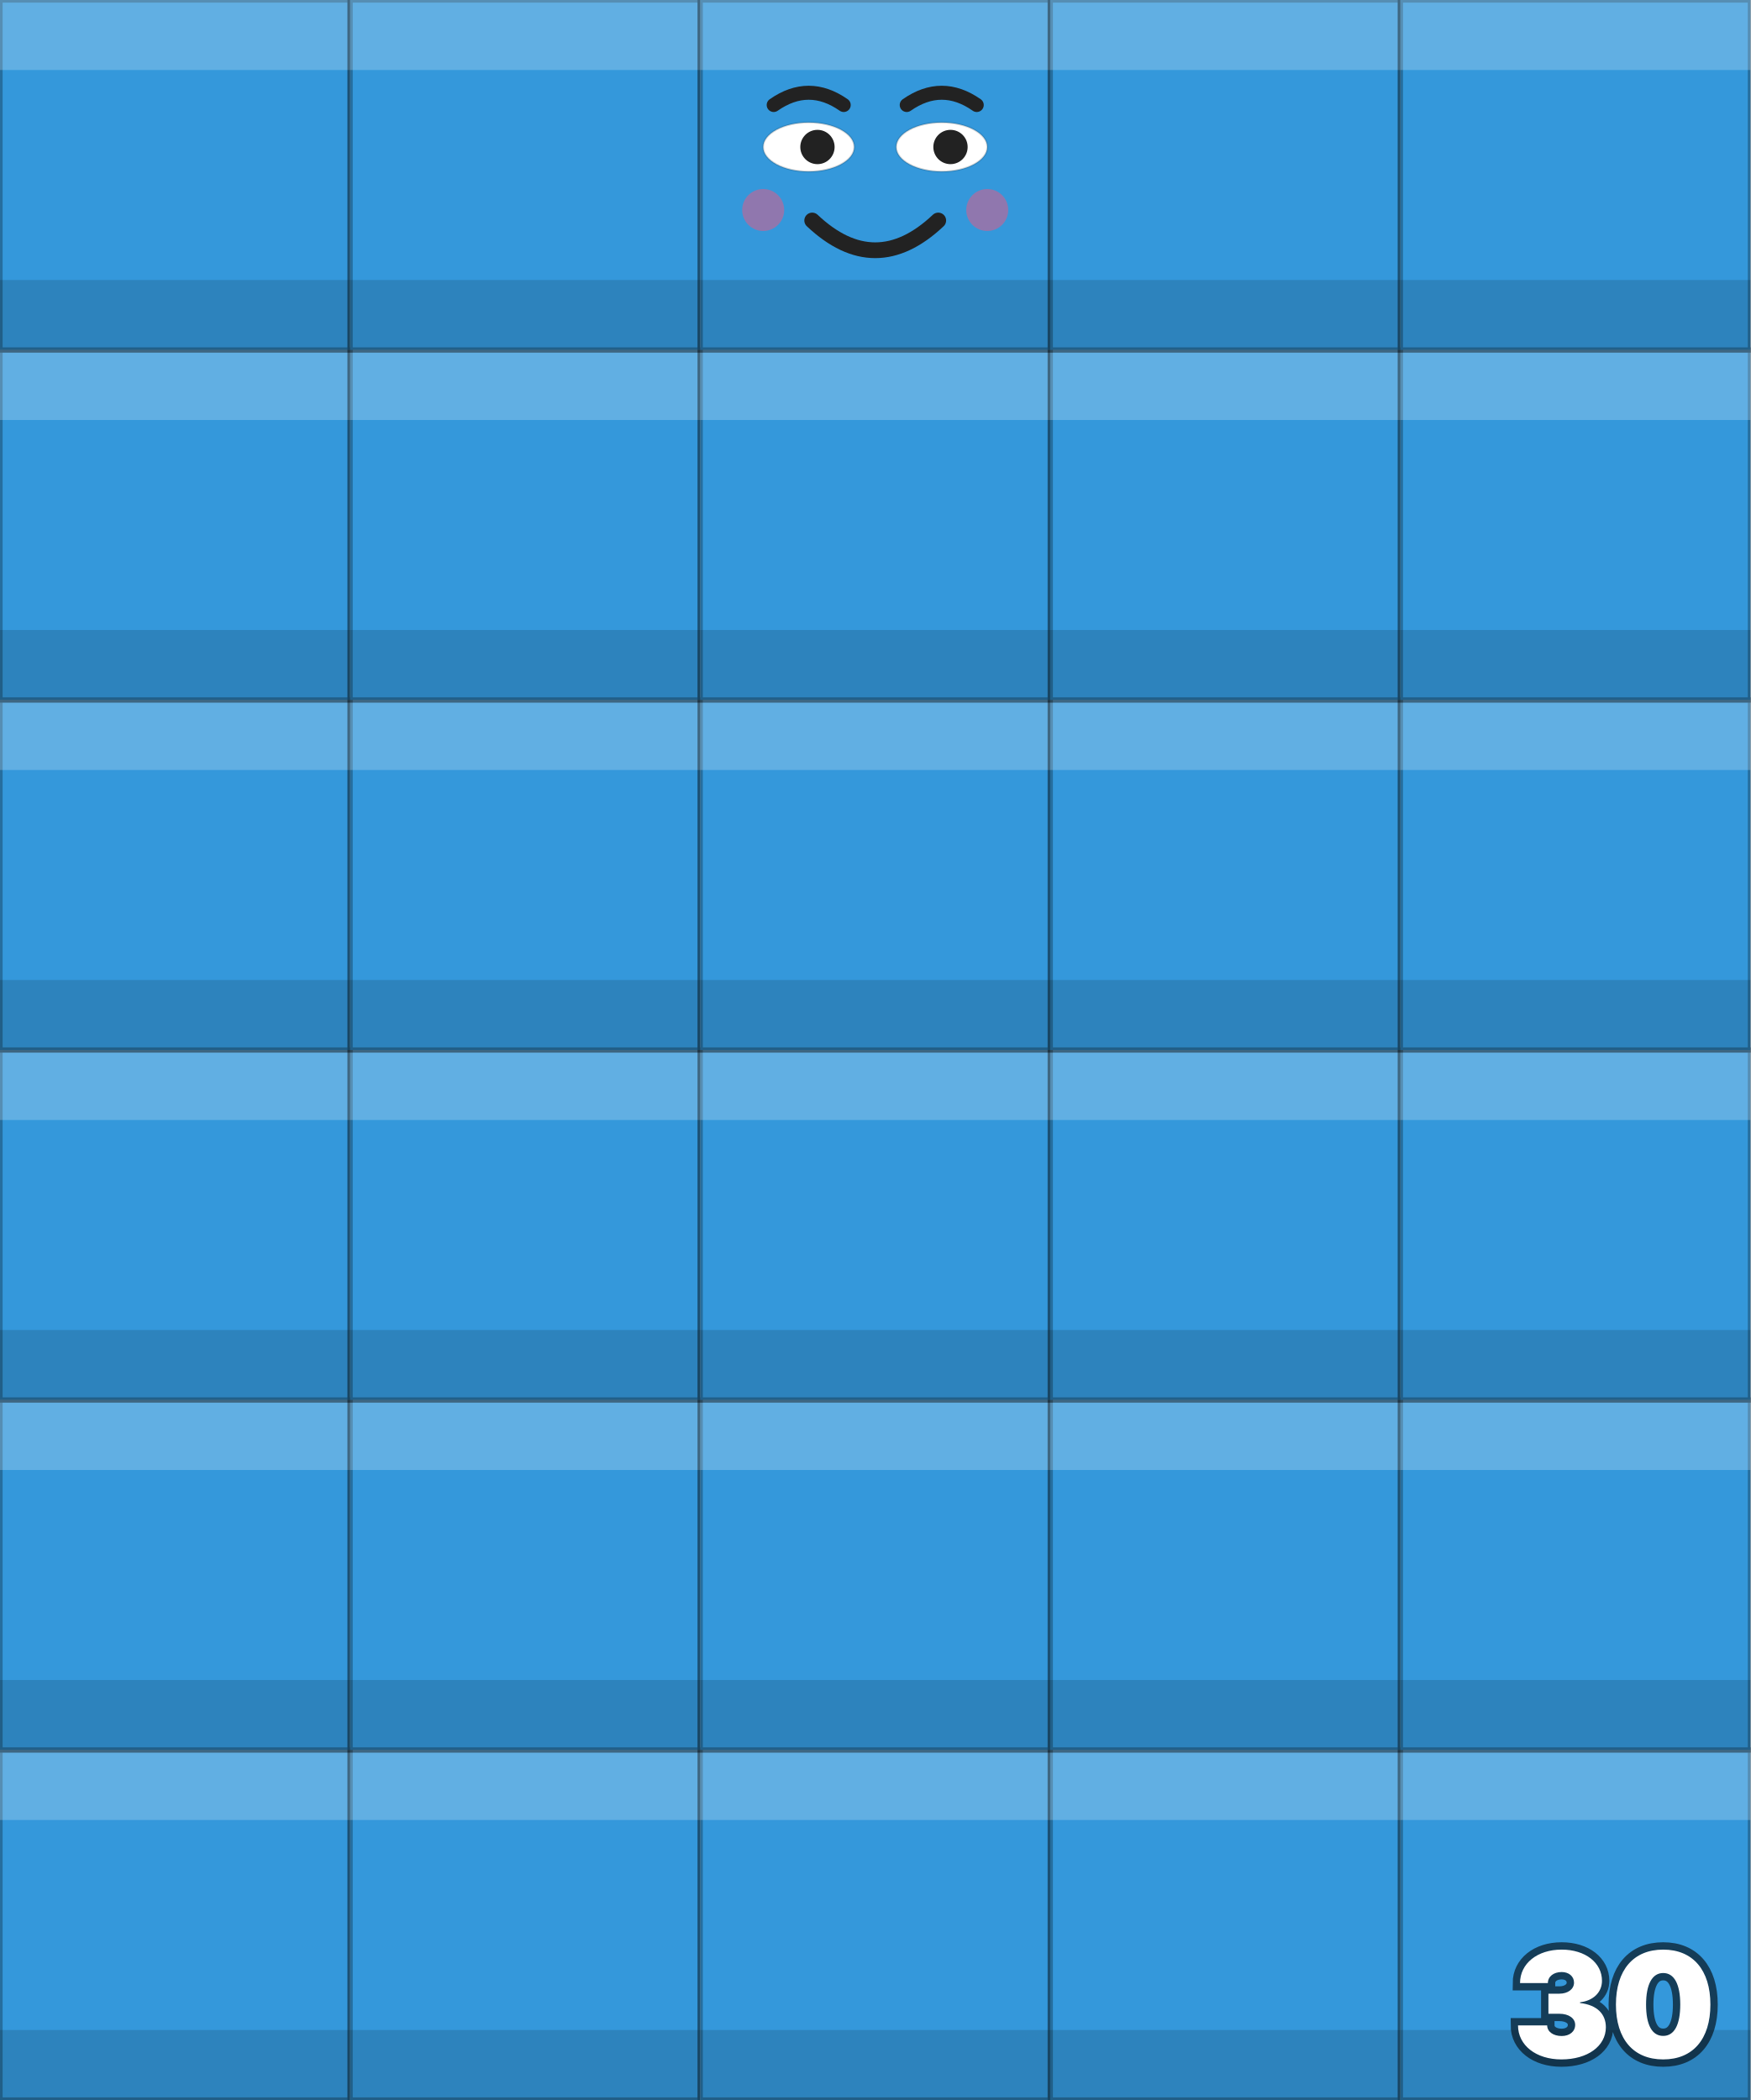
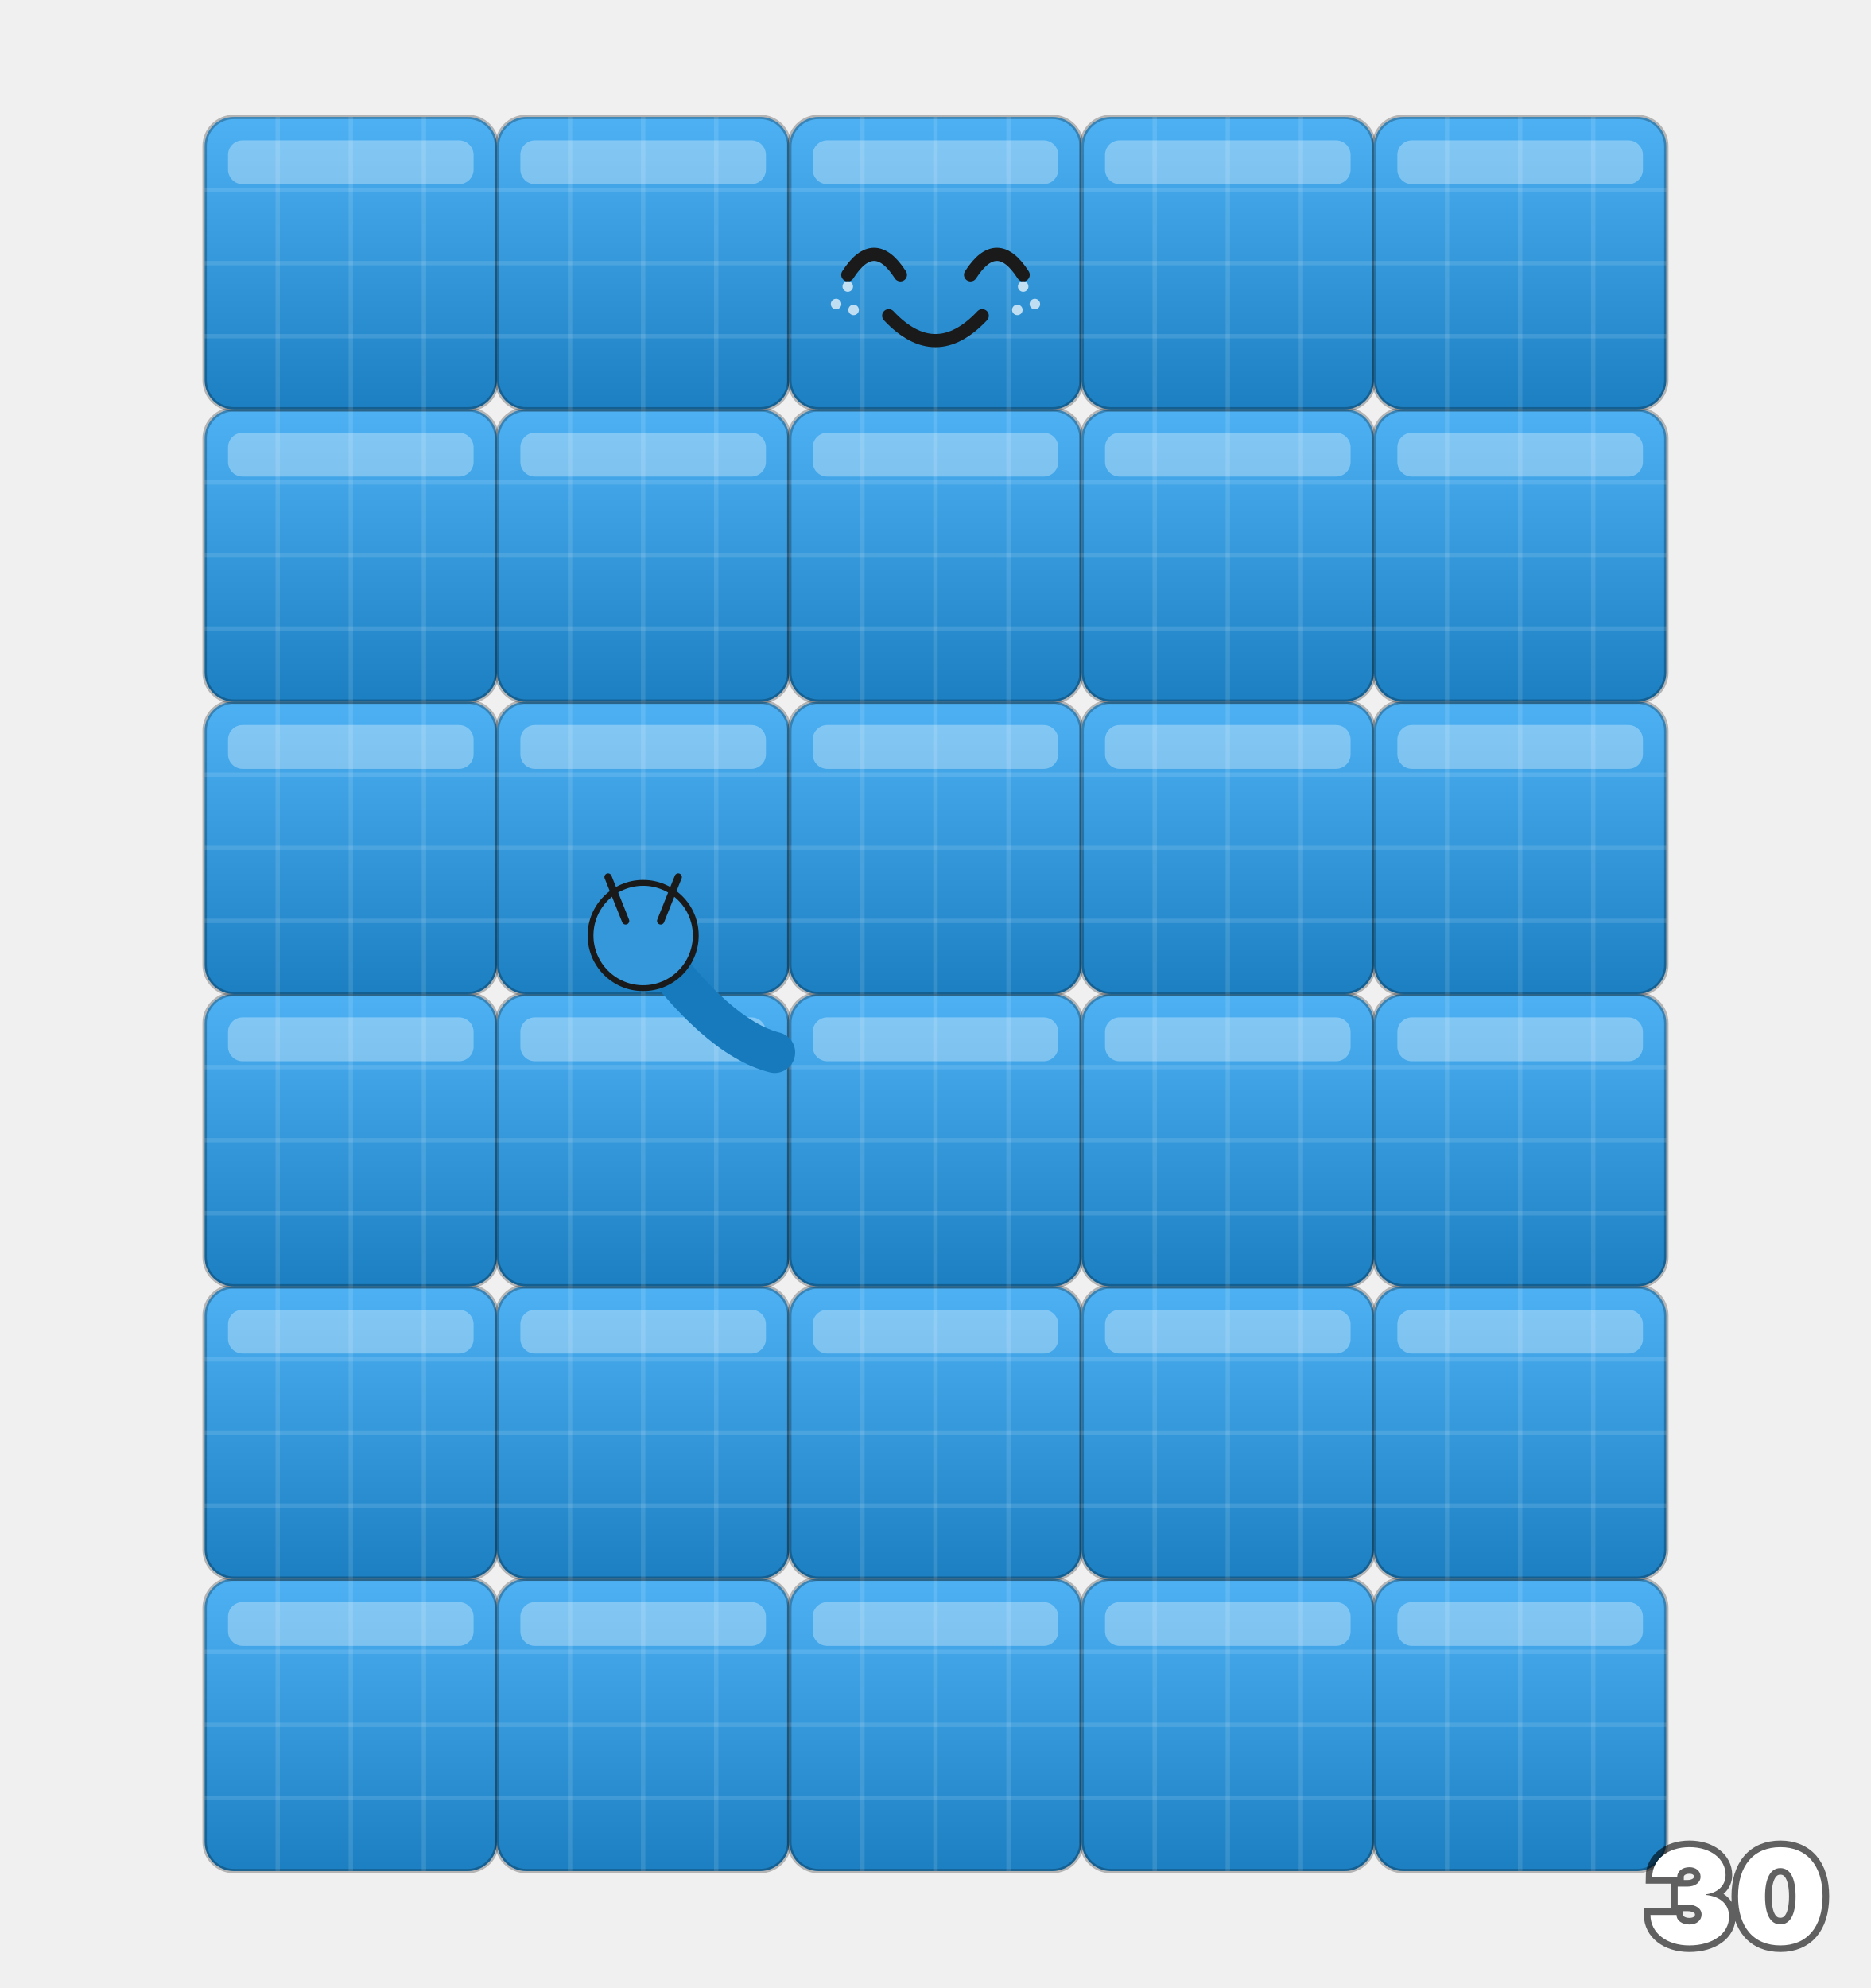
- <svg xmlns="http://www.w3.org/2000/svg" viewBox="0 0 500 600" width="500" height="600">
-   <rect x="0" y="500" width="100" height="100" fill="#3498DB" stroke="rgba(0,0,0,0.28)" stroke-width="1.5" />
-   <rect x="0" y="500" width="100" height="20" fill="rgba(255,255,255,0.22)" />
-   <rect x="0" y="580" width="100" height="20" fill="rgba(0,0,0,0.14)" />
-   <rect x="100" y="500" width="100" height="100" fill="#3498DB" stroke="rgba(0,0,0,0.28)" stroke-width="1.5" />
-   <rect x="100" y="500" width="100" height="20" fill="rgba(255,255,255,0.22)" />
-   <rect x="100" y="580" width="100" height="20" fill="rgba(0,0,0,0.14)" />
-   <rect x="200" y="500" width="100" height="100" fill="#3498DB" stroke="rgba(0,0,0,0.28)" stroke-width="1.5" />
-   <rect x="200" y="500" width="100" height="20" fill="rgba(255,255,255,0.22)" />
-   <rect x="200" y="580" width="100" height="20" fill="rgba(0,0,0,0.14)" />
-   <rect x="300" y="500" width="100" height="100" fill="#3498DB" stroke="rgba(0,0,0,0.28)" stroke-width="1.5" />
-   <rect x="300" y="500" width="100" height="20" fill="rgba(255,255,255,0.22)" />
-   <rect x="300" y="580" width="100" height="20" fill="rgba(0,0,0,0.14)" />
-   <rect x="400" y="500" width="100" height="100" fill="#3498DB" stroke="rgba(0,0,0,0.28)" stroke-width="1.5" />
-   <rect x="400" y="500" width="100" height="20" fill="rgba(255,255,255,0.22)" />
-   <rect x="400" y="580" width="100" height="20" fill="rgba(0,0,0,0.14)" />
-   <rect x="0" y="400" width="100" height="100" fill="#3498DB" stroke="rgba(0,0,0,0.28)" stroke-width="1.5" />
-   <rect x="0" y="400" width="100" height="20" fill="rgba(255,255,255,0.22)" />
-   <rect x="0" y="480" width="100" height="20" fill="rgba(0,0,0,0.14)" />
-   <rect x="100" y="400" width="100" height="100" fill="#3498DB" stroke="rgba(0,0,0,0.28)" stroke-width="1.5" />
-   <rect x="100" y="400" width="100" height="20" fill="rgba(255,255,255,0.22)" />
-   <rect x="100" y="480" width="100" height="20" fill="rgba(0,0,0,0.14)" />
-   <rect x="200" y="400" width="100" height="100" fill="#3498DB" stroke="rgba(0,0,0,0.28)" stroke-width="1.5" />
-   <rect x="200" y="400" width="100" height="20" fill="rgba(255,255,255,0.22)" />
-   <rect x="200" y="480" width="100" height="20" fill="rgba(0,0,0,0.14)" />
-   <rect x="300" y="400" width="100" height="100" fill="#3498DB" stroke="rgba(0,0,0,0.28)" stroke-width="1.5" />
-   <rect x="300" y="400" width="100" height="20" fill="rgba(255,255,255,0.22)" />
-   <rect x="300" y="480" width="100" height="20" fill="rgba(0,0,0,0.14)" />
-   <rect x="400" y="400" width="100" height="100" fill="#3498DB" stroke="rgba(0,0,0,0.28)" stroke-width="1.5" />
-   <rect x="400" y="400" width="100" height="20" fill="rgba(255,255,255,0.22)" />
-   <rect x="400" y="480" width="100" height="20" fill="rgba(0,0,0,0.14)" />
-   <rect x="0" y="300" width="100" height="100" fill="#3498DB" stroke="rgba(0,0,0,0.28)" stroke-width="1.5" />
-   <rect x="0" y="300" width="100" height="20" fill="rgba(255,255,255,0.22)" />
-   <rect x="0" y="380" width="100" height="20" fill="rgba(0,0,0,0.14)" />
-   <rect x="100" y="300" width="100" height="100" fill="#3498DB" stroke="rgba(0,0,0,0.28)" stroke-width="1.5" />
-   <rect x="100" y="300" width="100" height="20" fill="rgba(255,255,255,0.22)" />
-   <rect x="100" y="380" width="100" height="20" fill="rgba(0,0,0,0.14)" />
-   <rect x="200" y="300" width="100" height="100" fill="#3498DB" stroke="rgba(0,0,0,0.28)" stroke-width="1.5" />
-   <rect x="200" y="300" width="100" height="20" fill="rgba(255,255,255,0.22)" />
-   <rect x="200" y="380" width="100" height="20" fill="rgba(0,0,0,0.14)" />
-   <rect x="300" y="300" width="100" height="100" fill="#3498DB" stroke="rgba(0,0,0,0.28)" stroke-width="1.5" />
-   <rect x="300" y="300" width="100" height="20" fill="rgba(255,255,255,0.22)" />
-   <rect x="300" y="380" width="100" height="20" fill="rgba(0,0,0,0.14)" />
-   <rect x="400" y="300" width="100" height="100" fill="#3498DB" stroke="rgba(0,0,0,0.28)" stroke-width="1.5" />
-   <rect x="400" y="300" width="100" height="20" fill="rgba(255,255,255,0.22)" />
-   <rect x="400" y="380" width="100" height="20" fill="rgba(0,0,0,0.14)" />
-   <rect x="0" y="200" width="100" height="100" fill="#3498DB" stroke="rgba(0,0,0,0.28)" stroke-width="1.5" />
-   <rect x="0" y="200" width="100" height="20" fill="rgba(255,255,255,0.22)" />
-   <rect x="0" y="280" width="100" height="20" fill="rgba(0,0,0,0.14)" />
-   <rect x="100" y="200" width="100" height="100" fill="#3498DB" stroke="rgba(0,0,0,0.28)" stroke-width="1.5" />
-   <rect x="100" y="200" width="100" height="20" fill="rgba(255,255,255,0.22)" />
-   <rect x="100" y="280" width="100" height="20" fill="rgba(0,0,0,0.14)" />
-   <rect x="200" y="200" width="100" height="100" fill="#3498DB" stroke="rgba(0,0,0,0.28)" stroke-width="1.5" />
-   <rect x="200" y="200" width="100" height="20" fill="rgba(255,255,255,0.22)" />
-   <rect x="200" y="280" width="100" height="20" fill="rgba(0,0,0,0.14)" />
-   <rect x="300" y="200" width="100" height="100" fill="#3498DB" stroke="rgba(0,0,0,0.28)" stroke-width="1.5" />
-   <rect x="300" y="200" width="100" height="20" fill="rgba(255,255,255,0.22)" />
-   <rect x="300" y="280" width="100" height="20" fill="rgba(0,0,0,0.14)" />
-   <rect x="400" y="200" width="100" height="100" fill="#3498DB" stroke="rgba(0,0,0,0.28)" stroke-width="1.5" />
-   <rect x="400" y="200" width="100" height="20" fill="rgba(255,255,255,0.22)" />
-   <rect x="400" y="280" width="100" height="20" fill="rgba(0,0,0,0.14)" />
-   <rect x="0" y="100" width="100" height="100" fill="#3498DB" stroke="rgba(0,0,0,0.28)" stroke-width="1.5" />
-   <rect x="0" y="100" width="100" height="20" fill="rgba(255,255,255,0.22)" />
-   <rect x="0" y="180" width="100" height="20" fill="rgba(0,0,0,0.14)" />
-   <rect x="100" y="100" width="100" height="100" fill="#3498DB" stroke="rgba(0,0,0,0.28)" stroke-width="1.5" />
-   <rect x="100" y="100" width="100" height="20" fill="rgba(255,255,255,0.22)" />
-   <rect x="100" y="180" width="100" height="20" fill="rgba(0,0,0,0.14)" />
-   <rect x="200" y="100" width="100" height="100" fill="#3498DB" stroke="rgba(0,0,0,0.28)" stroke-width="1.5" />
-   <rect x="200" y="100" width="100" height="20" fill="rgba(255,255,255,0.22)" />
-   <rect x="200" y="180" width="100" height="20" fill="rgba(0,0,0,0.14)" />
-   <rect x="300" y="100" width="100" height="100" fill="#3498DB" stroke="rgba(0,0,0,0.28)" stroke-width="1.5" />
-   <rect x="300" y="100" width="100" height="20" fill="rgba(255,255,255,0.22)" />
-   <rect x="300" y="180" width="100" height="20" fill="rgba(0,0,0,0.14)" />
-   <rect x="400" y="100" width="100" height="100" fill="#3498DB" stroke="rgba(0,0,0,0.28)" stroke-width="1.5" />
-   <rect x="400" y="100" width="100" height="20" fill="rgba(255,255,255,0.22)" />
-   <rect x="400" y="180" width="100" height="20" fill="rgba(0,0,0,0.14)" />
-   <rect x="0" y="0" width="100" height="100" fill="#3498DB" stroke="rgba(0,0,0,0.28)" stroke-width="1.5" />
-   <rect x="0" y="0" width="100" height="20" fill="rgba(255,255,255,0.22)" />
-   <rect x="0" y="80" width="100" height="20" fill="rgba(0,0,0,0.14)" />
-   <rect x="100" y="0" width="100" height="100" fill="#3498DB" stroke="rgba(0,0,0,0.28)" stroke-width="1.5" />
-   <rect x="100" y="0" width="100" height="20" fill="rgba(255,255,255,0.22)" />
-   <rect x="100" y="80" width="100" height="20" fill="rgba(0,0,0,0.14)" />
-   <rect x="200" y="0" width="100" height="100" fill="#3498DB" stroke="rgba(0,0,0,0.28)" stroke-width="1.5" />
-   <rect x="200" y="0" width="100" height="20" fill="rgba(255,255,255,0.22)" />
-   <rect x="200" y="80" width="100" height="20" fill="rgba(0,0,0,0.14)" />
-   <rect x="300" y="0" width="100" height="100" fill="#3498DB" stroke="rgba(0,0,0,0.28)" stroke-width="1.5" />
-   <rect x="300" y="0" width="100" height="20" fill="rgba(255,255,255,0.22)" />
-   <rect x="300" y="80" width="100" height="20" fill="rgba(0,0,0,0.14)" />
-   <rect x="400" y="0" width="100" height="100" fill="#3498DB" stroke="rgba(0,0,0,0.28)" stroke-width="1.5" />
-   <rect x="400" y="0" width="100" height="20" fill="rgba(255,255,255,0.22)" />
-   <rect x="400" y="80" width="100" height="20" fill="rgba(0,0,0,0.14)" />
-   <path d="M 221 30 Q 231 23, 241 30" stroke="#222" stroke-width="4" fill="none" stroke-linecap="round" />
-   <path d="M 259 30 Q 269 23, 279 30" stroke="#222" stroke-width="4" fill="none" stroke-linecap="round" />
-   <ellipse cx="231" cy="42" rx="13" ry="7" fill="white" stroke="rgba(0,0,0,0.15)" stroke-width="0.5" />
-   <ellipse cx="269" cy="42" rx="13" ry="7" fill="white" stroke="rgba(0,0,0,0.15)" stroke-width="0.5" />
-   <circle cx="233.5" cy="42" r="4.9" fill="#222" />
-   <circle cx="271.5" cy="42" r="4.9" fill="#222" />
-   <circle cx="218" cy="60" r="6" fill="rgba(255,80,120,0.45)" />
-   <circle cx="282" cy="60" r="6" fill="rgba(255,80,120,0.45)" />
-   <path d="M 232 63 Q 250 80, 268 63" stroke="#222" stroke-width="4.5" fill="none" stroke-linecap="round" />
-   <text x="490" y="588" font-family="-apple-system, BlinkMacSystemFont, 'Segoe UI', sans-serif" font-weight="900" font-size="42" fill="white" stroke="rgba(0,0,0,0.6)" stroke-width="4.2" paint-order="stroke fill" text-anchor="end">30</text>
+ <svg xmlns="http://www.w3.org/2000/svg" viewBox="0 0 640 680" width="640" height="680">
+   <defs>
+     <linearGradient id="grad-30" x1="0%" y1="0%" x2="0%" y2="100%">
+       <stop offset="0%" stop-color="#4db1f4" />
+       <stop offset="50%" stop-color="#3498DB" />
+       <stop offset="100%" stop-color="#1b7fc2" />
+     </linearGradient>
+   </defs>
+   <rect x="70" y="540" width="100" height="100" rx="10" fill="url(#grad-30)" stroke="rgba(0,0,0,0.25)" stroke-width="1.5" />
+   <line x1="70" y1="565" x2="170" y2="565" stroke="rgba(255,255,255,0.12)" stroke-width="1.5" />
+   <line x1="95" y1="540" x2="95" y2="640" stroke="rgba(255,255,255,0.12)" stroke-width="1.5" />
+   <line x1="70" y1="590" x2="170" y2="590" stroke="rgba(255,255,255,0.12)" stroke-width="1.5" />
+   <line x1="120" y1="540" x2="120" y2="640" stroke="rgba(255,255,255,0.12)" stroke-width="1.5" />
+   <line x1="70" y1="615" x2="170" y2="615" stroke="rgba(255,255,255,0.12)" stroke-width="1.5" />
+   <line x1="145" y1="540" x2="145" y2="640" stroke="rgba(255,255,255,0.12)" stroke-width="1.5" />
+   <rect x="78" y="548" width="84" height="15" rx="5" fill="rgba(255,255,255,0.32)" />
+   <rect x="170" y="540" width="100" height="100" rx="10" fill="url(#grad-30)" stroke="rgba(0,0,0,0.25)" stroke-width="1.5" />
+   <line x1="170" y1="565" x2="270" y2="565" stroke="rgba(255,255,255,0.12)" stroke-width="1.5" />
+   <line x1="195" y1="540" x2="195" y2="640" stroke="rgba(255,255,255,0.12)" stroke-width="1.5" />
+   <line x1="170" y1="590" x2="270" y2="590" stroke="rgba(255,255,255,0.12)" stroke-width="1.5" />
+   <line x1="220" y1="540" x2="220" y2="640" stroke="rgba(255,255,255,0.12)" stroke-width="1.5" />
+   <line x1="170" y1="615" x2="270" y2="615" stroke="rgba(255,255,255,0.12)" stroke-width="1.5" />
+   <line x1="245" y1="540" x2="245" y2="640" stroke="rgba(255,255,255,0.12)" stroke-width="1.5" />
+   <rect x="178" y="548" width="84" height="15" rx="5" fill="rgba(255,255,255,0.32)" />
+   <rect x="270" y="540" width="100" height="100" rx="10" fill="url(#grad-30)" stroke="rgba(0,0,0,0.25)" stroke-width="1.5" />
+   <line x1="270" y1="565" x2="370" y2="565" stroke="rgba(255,255,255,0.12)" stroke-width="1.5" />
+   <line x1="295" y1="540" x2="295" y2="640" stroke="rgba(255,255,255,0.12)" stroke-width="1.5" />
+   <line x1="270" y1="590" x2="370" y2="590" stroke="rgba(255,255,255,0.12)" stroke-width="1.5" />
+   <line x1="320" y1="540" x2="320" y2="640" stroke="rgba(255,255,255,0.12)" stroke-width="1.5" />
+   <line x1="270" y1="615" x2="370" y2="615" stroke="rgba(255,255,255,0.12)" stroke-width="1.5" />
+   <line x1="345" y1="540" x2="345" y2="640" stroke="rgba(255,255,255,0.12)" stroke-width="1.5" />
+   <rect x="278" y="548" width="84" height="15" rx="5" fill="rgba(255,255,255,0.32)" />
+   <rect x="370" y="540" width="100" height="100" rx="10" fill="url(#grad-30)" stroke="rgba(0,0,0,0.25)" stroke-width="1.5" />
+   <line x1="370" y1="565" x2="470" y2="565" stroke="rgba(255,255,255,0.12)" stroke-width="1.5" />
+   <line x1="395" y1="540" x2="395" y2="640" stroke="rgba(255,255,255,0.12)" stroke-width="1.5" />
+   <line x1="370" y1="590" x2="470" y2="590" stroke="rgba(255,255,255,0.12)" stroke-width="1.5" />
+   <line x1="420" y1="540" x2="420" y2="640" stroke="rgba(255,255,255,0.12)" stroke-width="1.5" />
+   <line x1="370" y1="615" x2="470" y2="615" stroke="rgba(255,255,255,0.12)" stroke-width="1.5" />
+   <line x1="445" y1="540" x2="445" y2="640" stroke="rgba(255,255,255,0.12)" stroke-width="1.5" />
+   <rect x="378" y="548" width="84" height="15" rx="5" fill="rgba(255,255,255,0.32)" />
+   <rect x="470" y="540" width="100" height="100" rx="10" fill="url(#grad-30)" stroke="rgba(0,0,0,0.25)" stroke-width="1.5" />
+   <line x1="470" y1="565" x2="570" y2="565" stroke="rgba(255,255,255,0.12)" stroke-width="1.5" />
+   <line x1="495" y1="540" x2="495" y2="640" stroke="rgba(255,255,255,0.12)" stroke-width="1.5" />
+   <line x1="470" y1="590" x2="570" y2="590" stroke="rgba(255,255,255,0.12)" stroke-width="1.5" />
+   <line x1="520" y1="540" x2="520" y2="640" stroke="rgba(255,255,255,0.12)" stroke-width="1.5" />
+   <line x1="470" y1="615" x2="570" y2="615" stroke="rgba(255,255,255,0.12)" stroke-width="1.5" />
+   <line x1="545" y1="540" x2="545" y2="640" stroke="rgba(255,255,255,0.12)" stroke-width="1.5" />
+   <rect x="478" y="548" width="84" height="15" rx="5" fill="rgba(255,255,255,0.32)" />
+   <rect x="70" y="440" width="100" height="100" rx="10" fill="url(#grad-30)" stroke="rgba(0,0,0,0.25)" stroke-width="1.5" />
+   <line x1="70" y1="465" x2="170" y2="465" stroke="rgba(255,255,255,0.12)" stroke-width="1.5" />
+   <line x1="95" y1="440" x2="95" y2="540" stroke="rgba(255,255,255,0.12)" stroke-width="1.5" />
+   <line x1="70" y1="490" x2="170" y2="490" stroke="rgba(255,255,255,0.12)" stroke-width="1.5" />
+   <line x1="120" y1="440" x2="120" y2="540" stroke="rgba(255,255,255,0.12)" stroke-width="1.5" />
+   <line x1="70" y1="515" x2="170" y2="515" stroke="rgba(255,255,255,0.12)" stroke-width="1.5" />
+   <line x1="145" y1="440" x2="145" y2="540" stroke="rgba(255,255,255,0.12)" stroke-width="1.5" />
+   <rect x="78" y="448" width="84" height="15" rx="5" fill="rgba(255,255,255,0.32)" />
+   <rect x="170" y="440" width="100" height="100" rx="10" fill="url(#grad-30)" stroke="rgba(0,0,0,0.25)" stroke-width="1.5" />
+   <line x1="170" y1="465" x2="270" y2="465" stroke="rgba(255,255,255,0.12)" stroke-width="1.5" />
+   <line x1="195" y1="440" x2="195" y2="540" stroke="rgba(255,255,255,0.12)" stroke-width="1.5" />
+   <line x1="170" y1="490" x2="270" y2="490" stroke="rgba(255,255,255,0.12)" stroke-width="1.5" />
+   <line x1="220" y1="440" x2="220" y2="540" stroke="rgba(255,255,255,0.12)" stroke-width="1.5" />
+   <line x1="170" y1="515" x2="270" y2="515" stroke="rgba(255,255,255,0.12)" stroke-width="1.5" />
+   <line x1="245" y1="440" x2="245" y2="540" stroke="rgba(255,255,255,0.12)" stroke-width="1.5" />
+   <rect x="178" y="448" width="84" height="15" rx="5" fill="rgba(255,255,255,0.32)" />
+   <rect x="270" y="440" width="100" height="100" rx="10" fill="url(#grad-30)" stroke="rgba(0,0,0,0.25)" stroke-width="1.5" />
+   <line x1="270" y1="465" x2="370" y2="465" stroke="rgba(255,255,255,0.12)" stroke-width="1.5" />
+   <line x1="295" y1="440" x2="295" y2="540" stroke="rgba(255,255,255,0.12)" stroke-width="1.5" />
+   <line x1="270" y1="490" x2="370" y2="490" stroke="rgba(255,255,255,0.12)" stroke-width="1.5" />
+   <line x1="320" y1="440" x2="320" y2="540" stroke="rgba(255,255,255,0.12)" stroke-width="1.5" />
+   <line x1="270" y1="515" x2="370" y2="515" stroke="rgba(255,255,255,0.12)" stroke-width="1.5" />
+   <line x1="345" y1="440" x2="345" y2="540" stroke="rgba(255,255,255,0.12)" stroke-width="1.5" />
+   <rect x="278" y="448" width="84" height="15" rx="5" fill="rgba(255,255,255,0.32)" />
+   <rect x="370" y="440" width="100" height="100" rx="10" fill="url(#grad-30)" stroke="rgba(0,0,0,0.25)" stroke-width="1.5" />
+   <line x1="370" y1="465" x2="470" y2="465" stroke="rgba(255,255,255,0.12)" stroke-width="1.5" />
+   <line x1="395" y1="440" x2="395" y2="540" stroke="rgba(255,255,255,0.12)" stroke-width="1.5" />
+   <line x1="370" y1="490" x2="470" y2="490" stroke="rgba(255,255,255,0.12)" stroke-width="1.5" />
+   <line x1="420" y1="440" x2="420" y2="540" stroke="rgba(255,255,255,0.12)" stroke-width="1.5" />
+   <line x1="370" y1="515" x2="470" y2="515" stroke="rgba(255,255,255,0.12)" stroke-width="1.5" />
+   <line x1="445" y1="440" x2="445" y2="540" stroke="rgba(255,255,255,0.12)" stroke-width="1.5" />
+   <rect x="378" y="448" width="84" height="15" rx="5" fill="rgba(255,255,255,0.32)" />
+   <rect x="470" y="440" width="100" height="100" rx="10" fill="url(#grad-30)" stroke="rgba(0,0,0,0.25)" stroke-width="1.5" />
+   <line x1="470" y1="465" x2="570" y2="465" stroke="rgba(255,255,255,0.12)" stroke-width="1.5" />
+   <line x1="495" y1="440" x2="495" y2="540" stroke="rgba(255,255,255,0.12)" stroke-width="1.5" />
+   <line x1="470" y1="490" x2="570" y2="490" stroke="rgba(255,255,255,0.12)" stroke-width="1.5" />
+   <line x1="520" y1="440" x2="520" y2="540" stroke="rgba(255,255,255,0.12)" stroke-width="1.5" />
+   <line x1="470" y1="515" x2="570" y2="515" stroke="rgba(255,255,255,0.12)" stroke-width="1.5" />
+   <line x1="545" y1="440" x2="545" y2="540" stroke="rgba(255,255,255,0.12)" stroke-width="1.5" />
+   <rect x="478" y="448" width="84" height="15" rx="5" fill="rgba(255,255,255,0.32)" />
+   <rect x="70" y="340" width="100" height="100" rx="10" fill="url(#grad-30)" stroke="rgba(0,0,0,0.25)" stroke-width="1.5" />
+   <line x1="70" y1="365" x2="170" y2="365" stroke="rgba(255,255,255,0.12)" stroke-width="1.5" />
+   <line x1="95" y1="340" x2="95" y2="440" stroke="rgba(255,255,255,0.12)" stroke-width="1.5" />
+   <line x1="70" y1="390" x2="170" y2="390" stroke="rgba(255,255,255,0.12)" stroke-width="1.5" />
+   <line x1="120" y1="340" x2="120" y2="440" stroke="rgba(255,255,255,0.12)" stroke-width="1.5" />
+   <line x1="70" y1="415" x2="170" y2="415" stroke="rgba(255,255,255,0.12)" stroke-width="1.5" />
+   <line x1="145" y1="340" x2="145" y2="440" stroke="rgba(255,255,255,0.12)" stroke-width="1.5" />
+   <rect x="78" y="348" width="84" height="15" rx="5" fill="rgba(255,255,255,0.32)" />
+   <rect x="170" y="340" width="100" height="100" rx="10" fill="url(#grad-30)" stroke="rgba(0,0,0,0.25)" stroke-width="1.5" />
+   <line x1="170" y1="365" x2="270" y2="365" stroke="rgba(255,255,255,0.12)" stroke-width="1.5" />
+   <line x1="195" y1="340" x2="195" y2="440" stroke="rgba(255,255,255,0.12)" stroke-width="1.5" />
+   <line x1="170" y1="390" x2="270" y2="390" stroke="rgba(255,255,255,0.12)" stroke-width="1.5" />
+   <line x1="220" y1="340" x2="220" y2="440" stroke="rgba(255,255,255,0.12)" stroke-width="1.5" />
+   <line x1="170" y1="415" x2="270" y2="415" stroke="rgba(255,255,255,0.12)" stroke-width="1.5" />
+   <line x1="245" y1="340" x2="245" y2="440" stroke="rgba(255,255,255,0.12)" stroke-width="1.5" />
+   <rect x="178" y="348" width="84" height="15" rx="5" fill="rgba(255,255,255,0.32)" />
+   <rect x="270" y="340" width="100" height="100" rx="10" fill="url(#grad-30)" stroke="rgba(0,0,0,0.25)" stroke-width="1.5" />
+   <line x1="270" y1="365" x2="370" y2="365" stroke="rgba(255,255,255,0.12)" stroke-width="1.5" />
+   <line x1="295" y1="340" x2="295" y2="440" stroke="rgba(255,255,255,0.12)" stroke-width="1.5" />
+   <line x1="270" y1="390" x2="370" y2="390" stroke="rgba(255,255,255,0.12)" stroke-width="1.5" />
+   <line x1="320" y1="340" x2="320" y2="440" stroke="rgba(255,255,255,0.12)" stroke-width="1.5" />
+   <line x1="270" y1="415" x2="370" y2="415" stroke="rgba(255,255,255,0.12)" stroke-width="1.5" />
+   <line x1="345" y1="340" x2="345" y2="440" stroke="rgba(255,255,255,0.12)" stroke-width="1.5" />
+   <rect x="278" y="348" width="84" height="15" rx="5" fill="rgba(255,255,255,0.32)" />
+   <rect x="370" y="340" width="100" height="100" rx="10" fill="url(#grad-30)" stroke="rgba(0,0,0,0.25)" stroke-width="1.5" />
+   <line x1="370" y1="365" x2="470" y2="365" stroke="rgba(255,255,255,0.12)" stroke-width="1.5" />
+   <line x1="395" y1="340" x2="395" y2="440" stroke="rgba(255,255,255,0.12)" stroke-width="1.5" />
+   <line x1="370" y1="390" x2="470" y2="390" stroke="rgba(255,255,255,0.12)" stroke-width="1.5" />
+   <line x1="420" y1="340" x2="420" y2="440" stroke="rgba(255,255,255,0.12)" stroke-width="1.5" />
+   <line x1="370" y1="415" x2="470" y2="415" stroke="rgba(255,255,255,0.12)" stroke-width="1.5" />
+   <line x1="445" y1="340" x2="445" y2="440" stroke="rgba(255,255,255,0.12)" stroke-width="1.5" />
+   <rect x="378" y="348" width="84" height="15" rx="5" fill="rgba(255,255,255,0.32)" />
+   <rect x="470" y="340" width="100" height="100" rx="10" fill="url(#grad-30)" stroke="rgba(0,0,0,0.25)" stroke-width="1.5" />
+   <line x1="470" y1="365" x2="570" y2="365" stroke="rgba(255,255,255,0.12)" stroke-width="1.5" />
+   <line x1="495" y1="340" x2="495" y2="440" stroke="rgba(255,255,255,0.12)" stroke-width="1.5" />
+   <line x1="470" y1="390" x2="570" y2="390" stroke="rgba(255,255,255,0.12)" stroke-width="1.5" />
+   <line x1="520" y1="340" x2="520" y2="440" stroke="rgba(255,255,255,0.12)" stroke-width="1.5" />
+   <line x1="470" y1="415" x2="570" y2="415" stroke="rgba(255,255,255,0.12)" stroke-width="1.5" />
+   <line x1="545" y1="340" x2="545" y2="440" stroke="rgba(255,255,255,0.12)" stroke-width="1.5" />
+   <rect x="478" y="348" width="84" height="15" rx="5" fill="rgba(255,255,255,0.32)" />
+   <rect x="70" y="240" width="100" height="100" rx="10" fill="url(#grad-30)" stroke="rgba(0,0,0,0.25)" stroke-width="1.5" />
+   <line x1="70" y1="265" x2="170" y2="265" stroke="rgba(255,255,255,0.12)" stroke-width="1.5" />
+   <line x1="95" y1="240" x2="95" y2="340" stroke="rgba(255,255,255,0.12)" stroke-width="1.5" />
+   <line x1="70" y1="290" x2="170" y2="290" stroke="rgba(255,255,255,0.12)" stroke-width="1.5" />
+   <line x1="120" y1="240" x2="120" y2="340" stroke="rgba(255,255,255,0.12)" stroke-width="1.5" />
+   <line x1="70" y1="315" x2="170" y2="315" stroke="rgba(255,255,255,0.12)" stroke-width="1.5" />
+   <line x1="145" y1="240" x2="145" y2="340" stroke="rgba(255,255,255,0.12)" stroke-width="1.5" />
+   <rect x="78" y="248" width="84" height="15" rx="5" fill="rgba(255,255,255,0.32)" />
+   <rect x="170" y="240" width="100" height="100" rx="10" fill="url(#grad-30)" stroke="rgba(0,0,0,0.25)" stroke-width="1.5" />
+   <line x1="170" y1="265" x2="270" y2="265" stroke="rgba(255,255,255,0.12)" stroke-width="1.5" />
+   <line x1="195" y1="240" x2="195" y2="340" stroke="rgba(255,255,255,0.12)" stroke-width="1.5" />
+   <line x1="170" y1="290" x2="270" y2="290" stroke="rgba(255,255,255,0.12)" stroke-width="1.5" />
+   <line x1="220" y1="240" x2="220" y2="340" stroke="rgba(255,255,255,0.12)" stroke-width="1.5" />
+   <line x1="170" y1="315" x2="270" y2="315" stroke="rgba(255,255,255,0.12)" stroke-width="1.5" />
+   <line x1="245" y1="240" x2="245" y2="340" stroke="rgba(255,255,255,0.12)" stroke-width="1.5" />
+   <rect x="178" y="248" width="84" height="15" rx="5" fill="rgba(255,255,255,0.32)" />
+   <rect x="270" y="240" width="100" height="100" rx="10" fill="url(#grad-30)" stroke="rgba(0,0,0,0.25)" stroke-width="1.5" />
+   <line x1="270" y1="265" x2="370" y2="265" stroke="rgba(255,255,255,0.12)" stroke-width="1.5" />
+   <line x1="295" y1="240" x2="295" y2="340" stroke="rgba(255,255,255,0.12)" stroke-width="1.5" />
+   <line x1="270" y1="290" x2="370" y2="290" stroke="rgba(255,255,255,0.12)" stroke-width="1.5" />
+   <line x1="320" y1="240" x2="320" y2="340" stroke="rgba(255,255,255,0.12)" stroke-width="1.5" />
+   <line x1="270" y1="315" x2="370" y2="315" stroke="rgba(255,255,255,0.12)" stroke-width="1.5" />
+   <line x1="345" y1="240" x2="345" y2="340" stroke="rgba(255,255,255,0.12)" stroke-width="1.5" />
+   <rect x="278" y="248" width="84" height="15" rx="5" fill="rgba(255,255,255,0.32)" />
+   <rect x="370" y="240" width="100" height="100" rx="10" fill="url(#grad-30)" stroke="rgba(0,0,0,0.25)" stroke-width="1.5" />
+   <line x1="370" y1="265" x2="470" y2="265" stroke="rgba(255,255,255,0.12)" stroke-width="1.5" />
+   <line x1="395" y1="240" x2="395" y2="340" stroke="rgba(255,255,255,0.12)" stroke-width="1.5" />
+   <line x1="370" y1="290" x2="470" y2="290" stroke="rgba(255,255,255,0.12)" stroke-width="1.5" />
+   <line x1="420" y1="240" x2="420" y2="340" stroke="rgba(255,255,255,0.12)" stroke-width="1.5" />
+   <line x1="370" y1="315" x2="470" y2="315" stroke="rgba(255,255,255,0.12)" stroke-width="1.5" />
+   <line x1="445" y1="240" x2="445" y2="340" stroke="rgba(255,255,255,0.12)" stroke-width="1.5" />
+   <rect x="378" y="248" width="84" height="15" rx="5" fill="rgba(255,255,255,0.32)" />
+   <rect x="470" y="240" width="100" height="100" rx="10" fill="url(#grad-30)" stroke="rgba(0,0,0,0.25)" stroke-width="1.5" />
+   <line x1="470" y1="265" x2="570" y2="265" stroke="rgba(255,255,255,0.12)" stroke-width="1.5" />
+   <line x1="495" y1="240" x2="495" y2="340" stroke="rgba(255,255,255,0.12)" stroke-width="1.5" />
+   <line x1="470" y1="290" x2="570" y2="290" stroke="rgba(255,255,255,0.12)" stroke-width="1.5" />
+   <line x1="520" y1="240" x2="520" y2="340" stroke="rgba(255,255,255,0.12)" stroke-width="1.5" />
+   <line x1="470" y1="315" x2="570" y2="315" stroke="rgba(255,255,255,0.12)" stroke-width="1.5" />
+   <line x1="545" y1="240" x2="545" y2="340" stroke="rgba(255,255,255,0.12)" stroke-width="1.5" />
+   <rect x="478" y="248" width="84" height="15" rx="5" fill="rgba(255,255,255,0.32)" />
+   <rect x="70" y="140" width="100" height="100" rx="10" fill="url(#grad-30)" stroke="rgba(0,0,0,0.25)" stroke-width="1.5" />
+   <line x1="70" y1="165" x2="170" y2="165" stroke="rgba(255,255,255,0.12)" stroke-width="1.5" />
+   <line x1="95" y1="140" x2="95" y2="240" stroke="rgba(255,255,255,0.12)" stroke-width="1.5" />
+   <line x1="70" y1="190" x2="170" y2="190" stroke="rgba(255,255,255,0.12)" stroke-width="1.5" />
+   <line x1="120" y1="140" x2="120" y2="240" stroke="rgba(255,255,255,0.12)" stroke-width="1.5" />
+   <line x1="70" y1="215" x2="170" y2="215" stroke="rgba(255,255,255,0.12)" stroke-width="1.5" />
+   <line x1="145" y1="140" x2="145" y2="240" stroke="rgba(255,255,255,0.12)" stroke-width="1.5" />
+   <rect x="78" y="148" width="84" height="15" rx="5" fill="rgba(255,255,255,0.32)" />
+   <rect x="170" y="140" width="100" height="100" rx="10" fill="url(#grad-30)" stroke="rgba(0,0,0,0.25)" stroke-width="1.5" />
+   <line x1="170" y1="165" x2="270" y2="165" stroke="rgba(255,255,255,0.12)" stroke-width="1.5" />
+   <line x1="195" y1="140" x2="195" y2="240" stroke="rgba(255,255,255,0.12)" stroke-width="1.5" />
+   <line x1="170" y1="190" x2="270" y2="190" stroke="rgba(255,255,255,0.12)" stroke-width="1.5" />
+   <line x1="220" y1="140" x2="220" y2="240" stroke="rgba(255,255,255,0.12)" stroke-width="1.5" />
+   <line x1="170" y1="215" x2="270" y2="215" stroke="rgba(255,255,255,0.12)" stroke-width="1.5" />
+   <line x1="245" y1="140" x2="245" y2="240" stroke="rgba(255,255,255,0.12)" stroke-width="1.5" />
+   <rect x="178" y="148" width="84" height="15" rx="5" fill="rgba(255,255,255,0.32)" />
+   <rect x="270" y="140" width="100" height="100" rx="10" fill="url(#grad-30)" stroke="rgba(0,0,0,0.25)" stroke-width="1.5" />
+   <line x1="270" y1="165" x2="370" y2="165" stroke="rgba(255,255,255,0.12)" stroke-width="1.5" />
+   <line x1="295" y1="140" x2="295" y2="240" stroke="rgba(255,255,255,0.12)" stroke-width="1.5" />
+   <line x1="270" y1="190" x2="370" y2="190" stroke="rgba(255,255,255,0.12)" stroke-width="1.5" />
+   <line x1="320" y1="140" x2="320" y2="240" stroke="rgba(255,255,255,0.12)" stroke-width="1.5" />
+   <line x1="270" y1="215" x2="370" y2="215" stroke="rgba(255,255,255,0.12)" stroke-width="1.5" />
+   <line x1="345" y1="140" x2="345" y2="240" stroke="rgba(255,255,255,0.12)" stroke-width="1.5" />
+   <rect x="278" y="148" width="84" height="15" rx="5" fill="rgba(255,255,255,0.32)" />
+   <rect x="370" y="140" width="100" height="100" rx="10" fill="url(#grad-30)" stroke="rgba(0,0,0,0.25)" stroke-width="1.5" />
+   <line x1="370" y1="165" x2="470" y2="165" stroke="rgba(255,255,255,0.12)" stroke-width="1.5" />
+   <line x1="395" y1="140" x2="395" y2="240" stroke="rgba(255,255,255,0.12)" stroke-width="1.5" />
+   <line x1="370" y1="190" x2="470" y2="190" stroke="rgba(255,255,255,0.12)" stroke-width="1.5" />
+   <line x1="420" y1="140" x2="420" y2="240" stroke="rgba(255,255,255,0.12)" stroke-width="1.5" />
+   <line x1="370" y1="215" x2="470" y2="215" stroke="rgba(255,255,255,0.12)" stroke-width="1.5" />
+   <line x1="445" y1="140" x2="445" y2="240" stroke="rgba(255,255,255,0.12)" stroke-width="1.5" />
+   <rect x="378" y="148" width="84" height="15" rx="5" fill="rgba(255,255,255,0.32)" />
+   <rect x="470" y="140" width="100" height="100" rx="10" fill="url(#grad-30)" stroke="rgba(0,0,0,0.25)" stroke-width="1.5" />
+   <line x1="470" y1="165" x2="570" y2="165" stroke="rgba(255,255,255,0.12)" stroke-width="1.5" />
+   <line x1="495" y1="140" x2="495" y2="240" stroke="rgba(255,255,255,0.12)" stroke-width="1.5" />
+   <line x1="470" y1="190" x2="570" y2="190" stroke="rgba(255,255,255,0.12)" stroke-width="1.5" />
+   <line x1="520" y1="140" x2="520" y2="240" stroke="rgba(255,255,255,0.12)" stroke-width="1.5" />
+   <line x1="470" y1="215" x2="570" y2="215" stroke="rgba(255,255,255,0.12)" stroke-width="1.5" />
+   <line x1="545" y1="140" x2="545" y2="240" stroke="rgba(255,255,255,0.12)" stroke-width="1.5" />
+   <rect x="478" y="148" width="84" height="15" rx="5" fill="rgba(255,255,255,0.32)" />
+   <rect x="70" y="40" width="100" height="100" rx="10" fill="url(#grad-30)" stroke="rgba(0,0,0,0.25)" stroke-width="1.5" />
+   <line x1="70" y1="65" x2="170" y2="65" stroke="rgba(255,255,255,0.12)" stroke-width="1.5" />
+   <line x1="95" y1="40" x2="95" y2="140" stroke="rgba(255,255,255,0.12)" stroke-width="1.5" />
+   <line x1="70" y1="90" x2="170" y2="90" stroke="rgba(255,255,255,0.12)" stroke-width="1.5" />
+   <line x1="120" y1="40" x2="120" y2="140" stroke="rgba(255,255,255,0.12)" stroke-width="1.5" />
+   <line x1="70" y1="115" x2="170" y2="115" stroke="rgba(255,255,255,0.12)" stroke-width="1.5" />
+   <line x1="145" y1="40" x2="145" y2="140" stroke="rgba(255,255,255,0.12)" stroke-width="1.5" />
+   <rect x="78" y="48" width="84" height="15" rx="5" fill="rgba(255,255,255,0.32)" />
+   <rect x="170" y="40" width="100" height="100" rx="10" fill="url(#grad-30)" stroke="rgba(0,0,0,0.25)" stroke-width="1.5" />
+   <line x1="170" y1="65" x2="270" y2="65" stroke="rgba(255,255,255,0.12)" stroke-width="1.5" />
+   <line x1="195" y1="40" x2="195" y2="140" stroke="rgba(255,255,255,0.12)" stroke-width="1.5" />
+   <line x1="170" y1="90" x2="270" y2="90" stroke="rgba(255,255,255,0.12)" stroke-width="1.5" />
+   <line x1="220" y1="40" x2="220" y2="140" stroke="rgba(255,255,255,0.12)" stroke-width="1.5" />
+   <line x1="170" y1="115" x2="270" y2="115" stroke="rgba(255,255,255,0.12)" stroke-width="1.5" />
+   <line x1="245" y1="40" x2="245" y2="140" stroke="rgba(255,255,255,0.12)" stroke-width="1.5" />
+   <rect x="178" y="48" width="84" height="15" rx="5" fill="rgba(255,255,255,0.32)" />
+   <rect x="270" y="40" width="100" height="100" rx="10" fill="url(#grad-30)" stroke="rgba(0,0,0,0.25)" stroke-width="1.5" />
+   <line x1="270" y1="65" x2="370" y2="65" stroke="rgba(255,255,255,0.12)" stroke-width="1.5" />
+   <line x1="295" y1="40" x2="295" y2="140" stroke="rgba(255,255,255,0.12)" stroke-width="1.5" />
+   <line x1="270" y1="90" x2="370" y2="90" stroke="rgba(255,255,255,0.12)" stroke-width="1.5" />
+   <line x1="320" y1="40" x2="320" y2="140" stroke="rgba(255,255,255,0.12)" stroke-width="1.5" />
+   <line x1="270" y1="115" x2="370" y2="115" stroke="rgba(255,255,255,0.12)" stroke-width="1.5" />
+   <line x1="345" y1="40" x2="345" y2="140" stroke="rgba(255,255,255,0.12)" stroke-width="1.5" />
+   <rect x="278" y="48" width="84" height="15" rx="5" fill="rgba(255,255,255,0.32)" />
+   <rect x="370" y="40" width="100" height="100" rx="10" fill="url(#grad-30)" stroke="rgba(0,0,0,0.25)" stroke-width="1.5" />
+   <line x1="370" y1="65" x2="470" y2="65" stroke="rgba(255,255,255,0.12)" stroke-width="1.5" />
+   <line x1="395" y1="40" x2="395" y2="140" stroke="rgba(255,255,255,0.12)" stroke-width="1.5" />
+   <line x1="370" y1="90" x2="470" y2="90" stroke="rgba(255,255,255,0.12)" stroke-width="1.5" />
+   <line x1="420" y1="40" x2="420" y2="140" stroke="rgba(255,255,255,0.12)" stroke-width="1.5" />
+   <line x1="370" y1="115" x2="470" y2="115" stroke="rgba(255,255,255,0.12)" stroke-width="1.5" />
+   <line x1="445" y1="40" x2="445" y2="140" stroke="rgba(255,255,255,0.12)" stroke-width="1.5" />
+   <rect x="378" y="48" width="84" height="15" rx="5" fill="rgba(255,255,255,0.32)" />
+   <rect x="470" y="40" width="100" height="100" rx="10" fill="url(#grad-30)" stroke="rgba(0,0,0,0.25)" stroke-width="1.5" />
+   <line x1="470" y1="65" x2="570" y2="65" stroke="rgba(255,255,255,0.12)" stroke-width="1.5" />
+   <line x1="495" y1="40" x2="495" y2="140" stroke="rgba(255,255,255,0.12)" stroke-width="1.5" />
+   <line x1="470" y1="90" x2="570" y2="90" stroke="rgba(255,255,255,0.12)" stroke-width="1.5" />
+   <line x1="520" y1="40" x2="520" y2="140" stroke="rgba(255,255,255,0.12)" stroke-width="1.5" />
+   <line x1="470" y1="115" x2="570" y2="115" stroke="rgba(255,255,255,0.12)" stroke-width="1.5" />
+   <line x1="545" y1="40" x2="545" y2="140" stroke="rgba(255,255,255,0.12)" stroke-width="1.5" />
+   <rect x="478" y="48" width="84" height="15" rx="5" fill="rgba(255,255,255,0.32)" />
+   <path d="M 265 360 Q 245 355, 220 320" stroke="#167abd" stroke-width="14" fill="none" stroke-linecap="round" />
+   <circle cx="220" cy="320" r="18" fill="#3498DB" stroke="#1a1a1a" stroke-width="2" />
+   <line x1="214" y1="315" x2="208" y2="300" stroke="#1a1a1a" stroke-width="2.5" stroke-linecap="round" />
+   <line x1="226" y1="315" x2="232" y2="300" stroke="#1a1a1a" stroke-width="2.5" stroke-linecap="round" />
+   <path d="M 290 94 Q 299 80, 308 94" stroke="#1a1a1a" stroke-width="4.5" fill="none" stroke-linecap="round" />
+   <path d="M 332 94 Q 341 80, 350 94" stroke="#1a1a1a" stroke-width="4.5" fill="none" stroke-linecap="round" />
+   <circle cx="290" cy="98" r="1.8" fill="rgba(255,255,255,0.7)" />
+   <circle cx="286" cy="104" r="1.8" fill="rgba(255,255,255,0.7)" />
+   <circle cx="292" cy="106" r="1.8" fill="rgba(255,255,255,0.7)" />
+   <circle cx="350" cy="98" r="1.8" fill="rgba(255,255,255,0.7)" />
+   <circle cx="354" cy="104" r="1.8" fill="rgba(255,255,255,0.7)" />
+   <circle cx="348" cy="106" r="1.8" fill="rgba(255,255,255,0.7)" />
+   <path d="M 304 108 Q 320 125, 336 108" stroke="#1a1a1a" stroke-width="4.5" fill="none" stroke-linecap="round" />
+   <text x="625" y="665" font-family="-apple-system, BlinkMacSystemFont, 'Segoe UI', sans-serif" font-weight="900" font-size="45" fill="white" stroke="rgba(0,0,0,0.6)" stroke-width="4.5" paint-order="stroke fill" text-anchor="end">30</text>
</svg>
